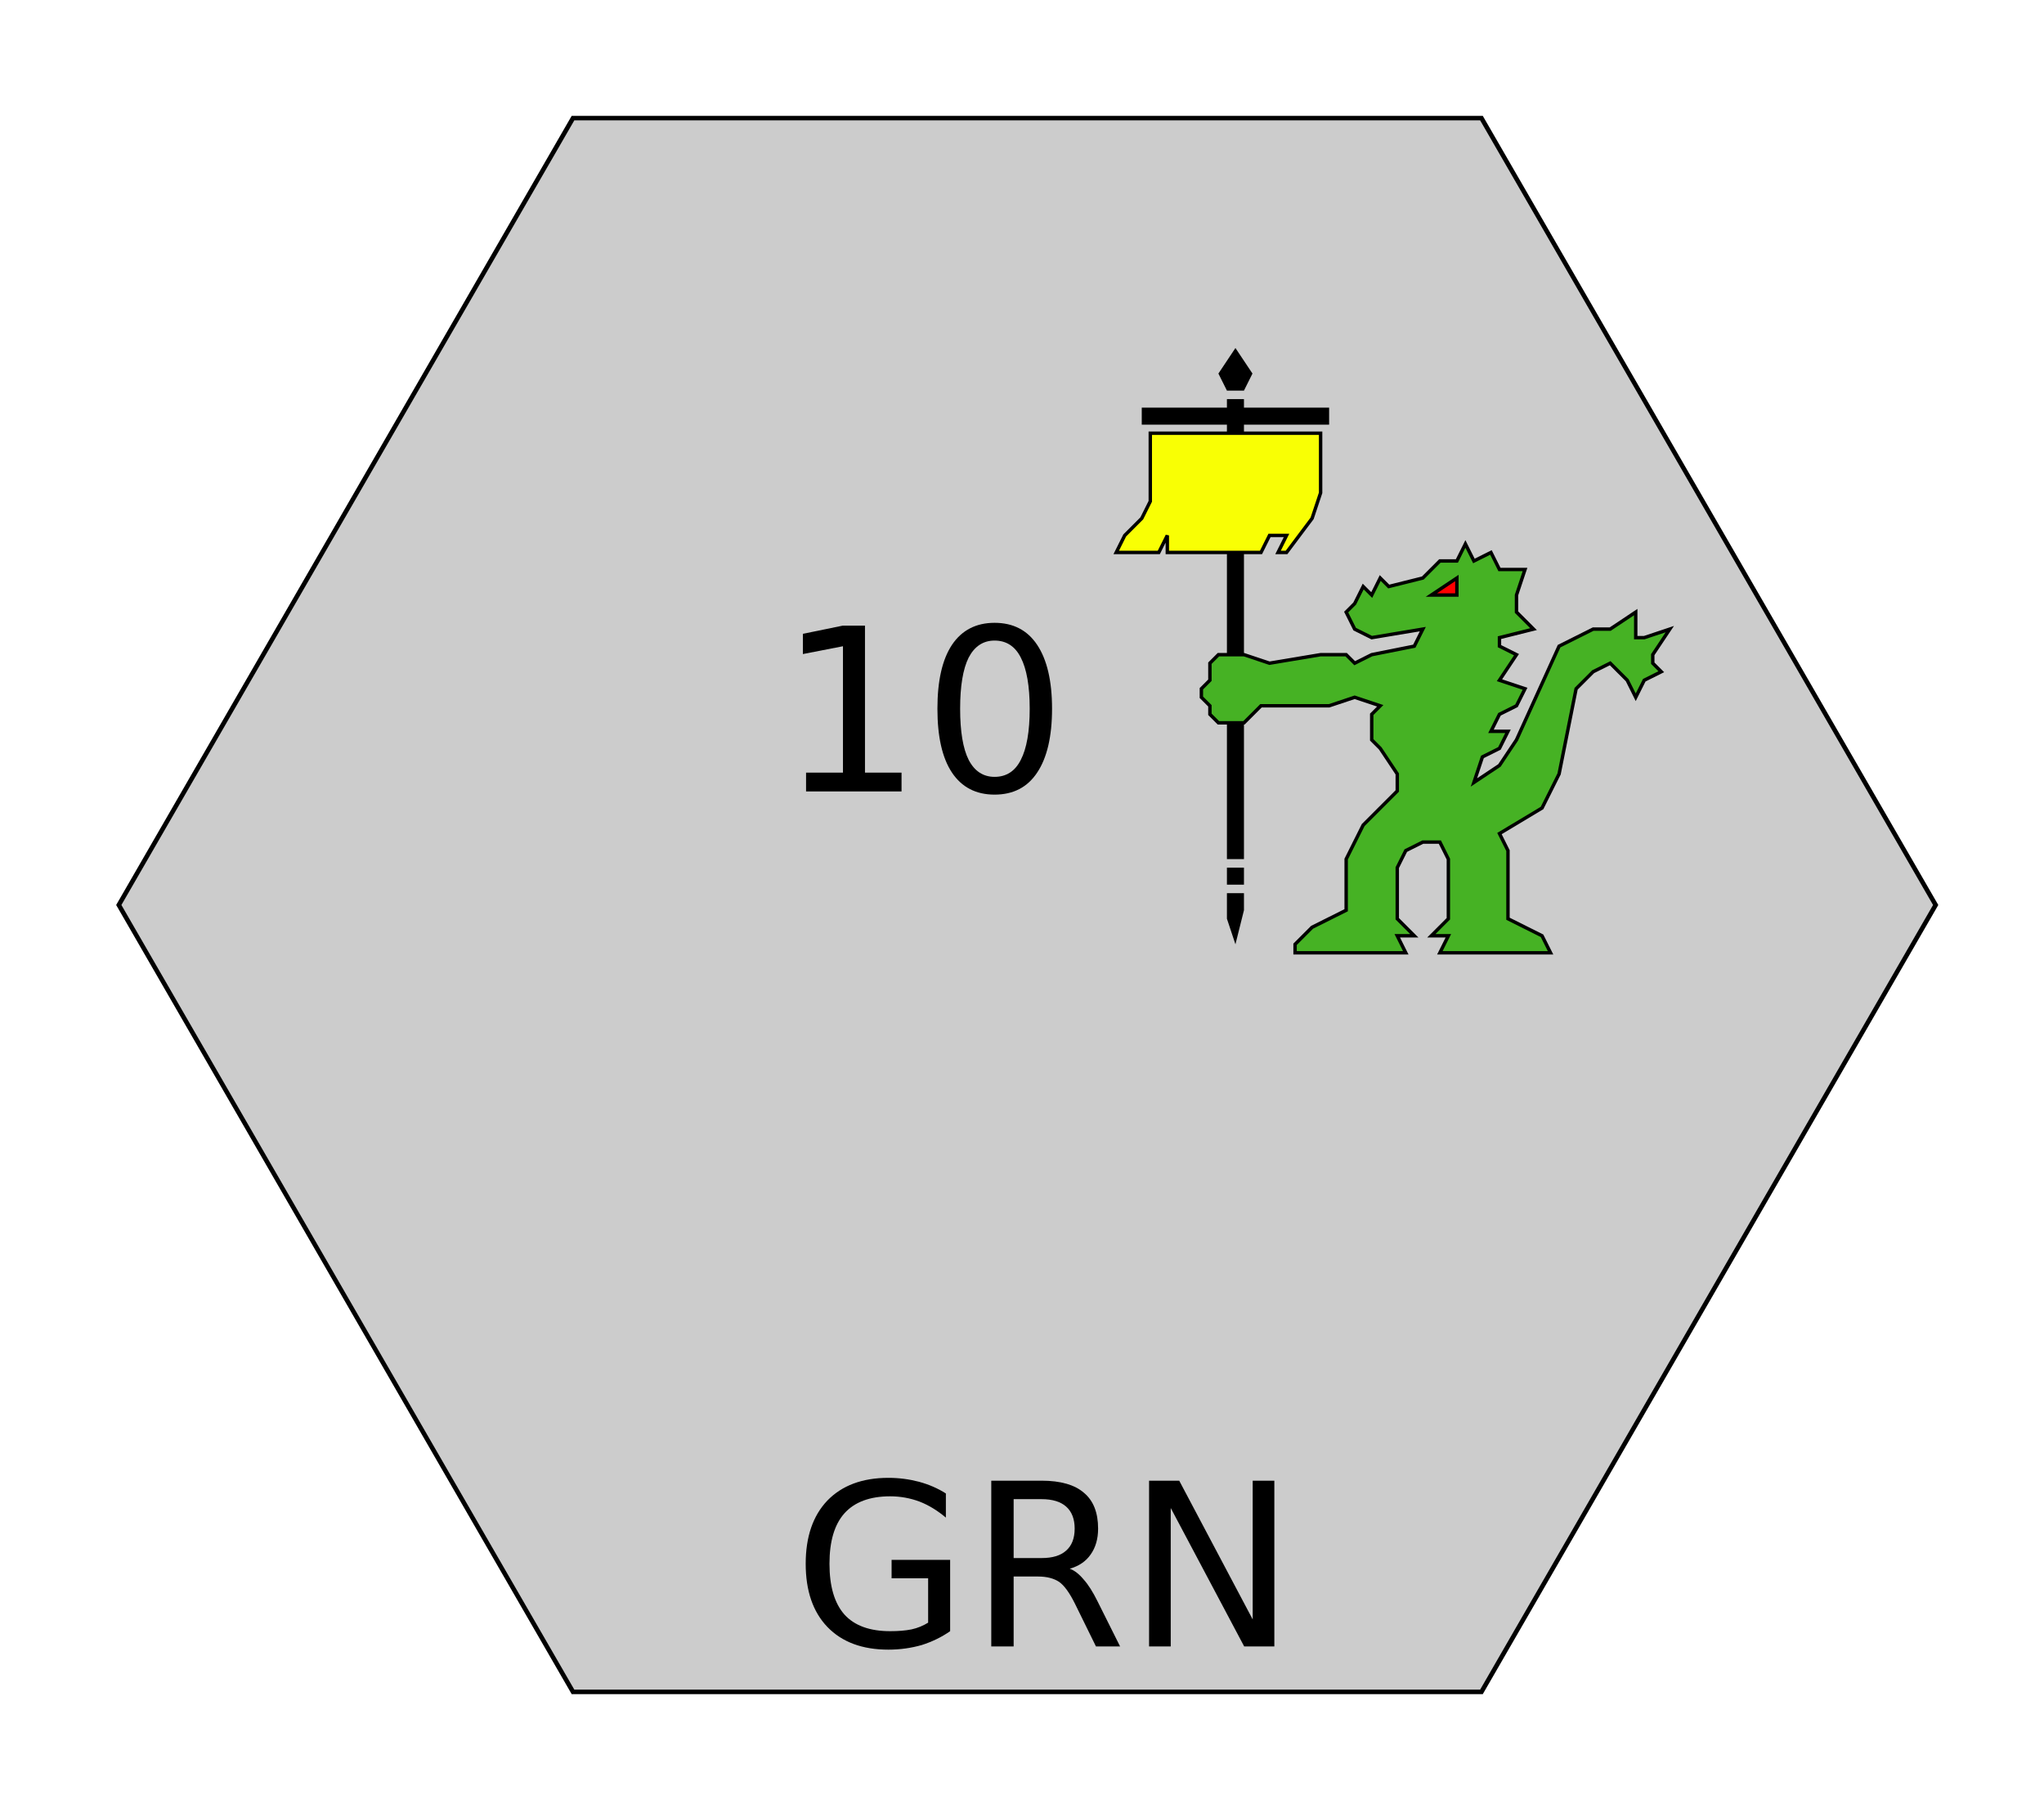
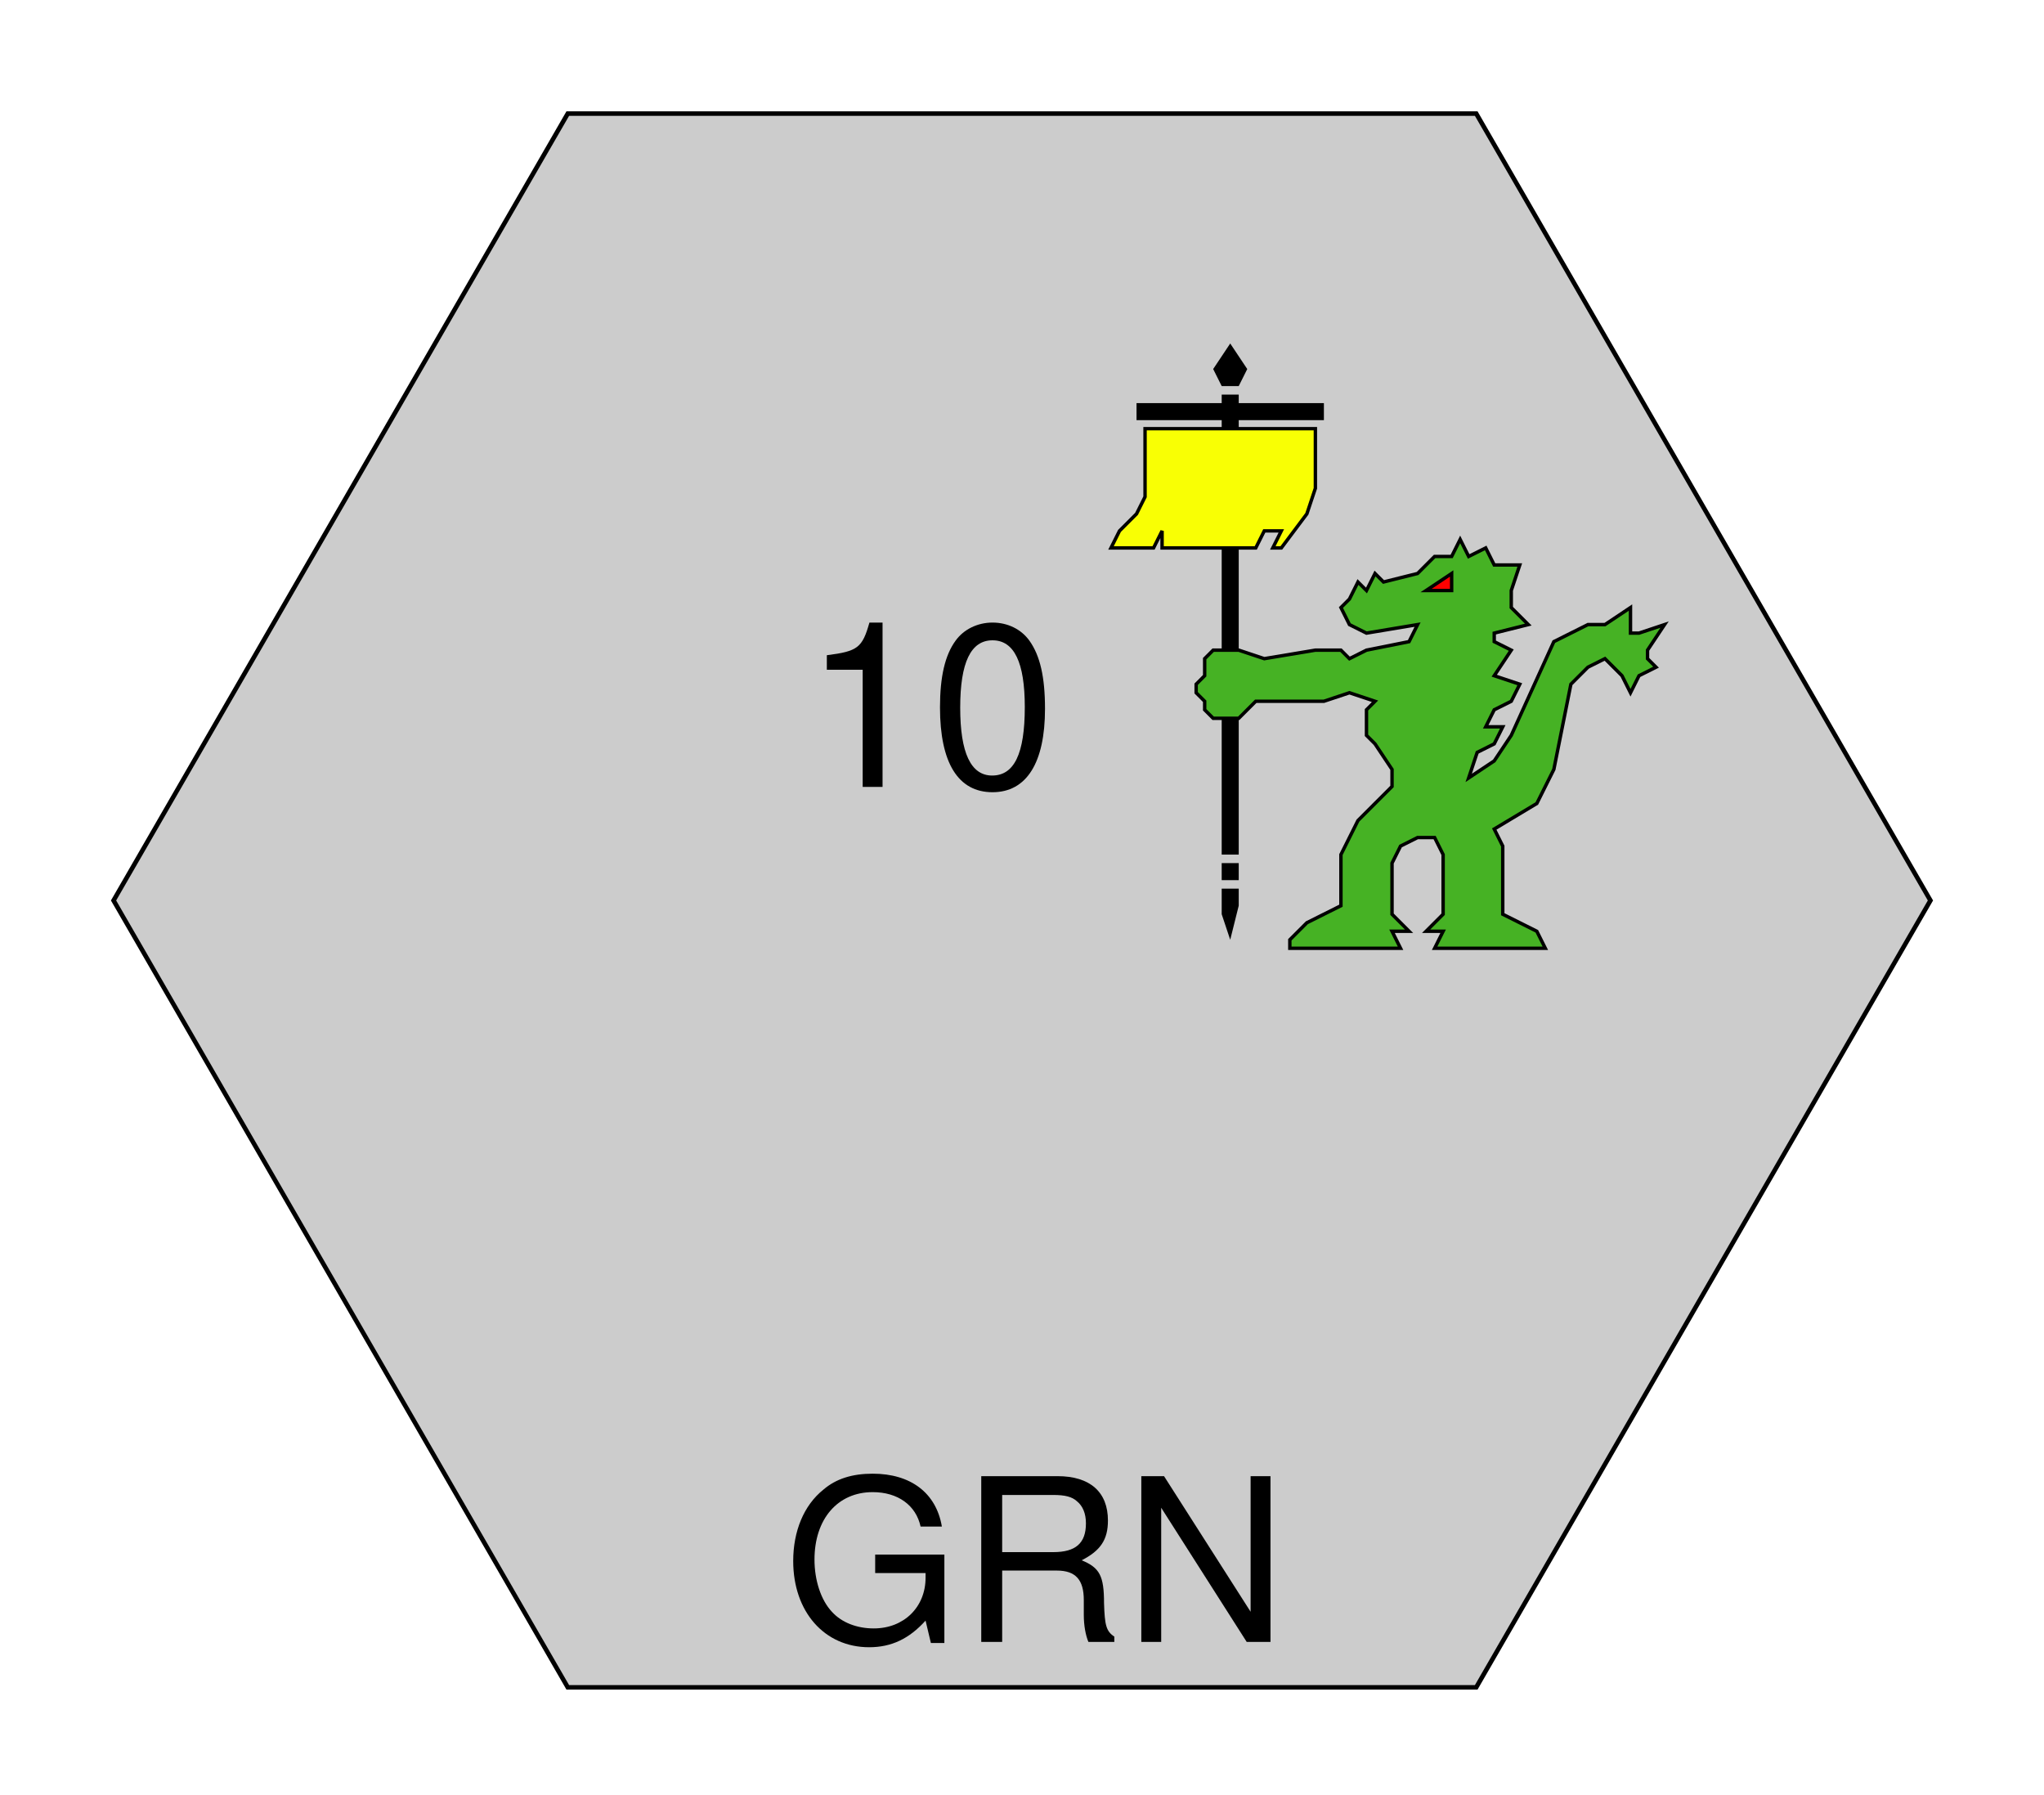
- <svg xmlns="http://www.w3.org/2000/svg" xmlns:xlink="http://www.w3.org/1999/xlink" width="90pt" height="79pt" viewBox="0 0 90 79" version="1.1">
+ <svg xmlns="http://www.w3.org/2000/svg" xmlns:xlink="http://www.w3.org/1999/xlink" width="90" height="79" viewBox="0 0 90 79">
  <defs>
    <g>
-       <symbol overflow="visible" id="glyph0-0">
-         <path style="stroke:none;" d="M 0.5 1.766 L 0.5 -7.047 L 5.5 -7.047 L 5.5 1.766 Z M 1.062 1.219 L 4.938 1.219 L 4.938 -6.484 L 1.062 -6.484 Z " />
-       </symbol>
-       <symbol overflow="visible" id="glyph0-1">
-         <path style="stroke:none;" d="M 5.953 -1.047 L 5.953 -3 L 4.344 -3 L 4.344 -3.812 L 6.922 -3.812 L 6.922 -0.672 C 6.547 -0.41 6.129 -0.207 5.672 -0.062 C 5.211 0.07 4.723 0.141 4.203 0.141 C 3.055 0.141 2.16 -0.191 1.516 -0.859 C 0.879 -1.523 0.562 -2.453 0.562 -3.641 C 0.562 -4.824 0.879 -5.754 1.516 -6.422 C 2.16 -7.086 3.055 -7.422 4.203 -7.422 C 4.668 -7.422 5.117 -7.363 5.547 -7.25 C 5.98 -7.133 6.379 -6.961 6.734 -6.734 L 6.734 -5.672 C 6.367 -5.98 5.98 -6.219 5.578 -6.375 C 5.172 -6.527 4.738 -6.609 4.281 -6.609 C 3.383 -6.609 2.711 -6.355 2.266 -5.859 C 1.828 -5.367 1.609 -4.629 1.609 -3.641 C 1.609 -2.648 1.828 -1.902 2.266 -1.406 C 2.711 -0.914 3.383 -0.672 4.281 -0.672 C 4.633 -0.672 4.945 -0.695 5.219 -0.75 C 5.488 -0.809 5.734 -0.91 5.953 -1.047 Z " />
-       </symbol>
-       <symbol overflow="visible" id="glyph0-2">
-         <path style="stroke:none;" d="M 4.438 -3.422 C 4.645 -3.348 4.848 -3.191 5.047 -2.953 C 5.254 -2.723 5.457 -2.402 5.656 -2 L 6.656 0 L 5.594 0 L 4.672 -1.875 C 4.43 -2.363 4.195 -2.688 3.969 -2.844 C 3.738 -2.996 3.43 -3.078 3.047 -3.078 L 1.969 -3.078 L 1.969 0 L 0.984 0 L 0.984 -7.297 L 3.203 -7.297 C 4.035 -7.297 4.656 -7.117 5.062 -6.766 C 5.477 -6.422 5.688 -5.895 5.688 -5.188 C 5.688 -4.727 5.574 -4.348 5.359 -4.047 C 5.148 -3.742 4.84 -3.535 4.438 -3.422 Z M 1.969 -6.484 L 1.969 -3.891 L 3.203 -3.891 C 3.68 -3.891 4.039 -4 4.281 -4.219 C 4.527 -4.434 4.656 -4.758 4.656 -5.188 C 4.656 -5.613 4.527 -5.938 4.281 -6.156 C 4.039 -6.371 3.68 -6.484 3.203 -6.484 Z " />
-       </symbol>
-       <symbol overflow="visible" id="glyph0-3">
-         <path style="stroke:none;" d="M 0.984 -7.297 L 2.312 -7.297 L 5.547 -1.188 L 5.547 -7.297 L 6.5 -7.297 L 6.5 0 L 5.172 0 L 1.938 -6.094 L 1.938 0 L 0.984 0 Z " />
-       </symbol>
-       <symbol overflow="visible" id="glyph0-4">
-         <path style="stroke:none;" d="M 1.234 -0.828 L 2.859 -0.828 L 2.859 -6.391 L 1.094 -6.047 L 1.094 -6.938 L 2.844 -7.297 L 3.828 -7.297 L 3.828 -0.828 L 5.438 -0.828 L 5.438 0 L 1.234 0 Z " />
-       </symbol>
-       <symbol overflow="visible" id="glyph0-5">
-         <path style="stroke:none;" d="M 3.172 -6.641 C 2.672 -6.641 2.289 -6.387 2.031 -5.891 C 1.781 -5.391 1.656 -4.637 1.656 -3.641 C 1.656 -2.641 1.781 -1.887 2.031 -1.391 C 2.289 -0.891 2.672 -0.641 3.172 -0.641 C 3.691 -0.641 4.078 -0.891 4.328 -1.391 C 4.586 -1.887 4.719 -2.641 4.719 -3.641 C 4.719 -4.637 4.586 -5.391 4.328 -5.891 C 4.078 -6.387 3.691 -6.641 3.172 -6.641 Z M 3.172 -7.422 C 3.992 -7.422 4.617 -7.098 5.047 -6.453 C 5.48 -5.805 5.703 -4.867 5.703 -3.641 C 5.703 -2.41 5.48 -1.473 5.047 -0.828 C 4.617 -0.18 3.992 0.141 3.172 0.141 C 2.359 0.141 1.73 -0.18 1.297 -0.828 C 0.867 -1.473 0.656 -2.41 0.656 -3.641 C 0.656 -4.867 0.867 -5.805 1.297 -6.453 C 1.73 -7.098 2.359 -7.422 3.172 -7.422 Z " />
-       </symbol>
+       <g id="glyph-0-0">
+         <path d="M 7.094 -3.844 L 4.047 -3.844 L 4.047 -3.031 L 6.266 -3.031 L 6.266 -2.828 C 6.266 -1.531 5.312 -0.594 3.984 -0.594 C 3.234 -0.594 2.562 -0.859 2.141 -1.328 C 1.656 -1.844 1.375 -2.719 1.375 -3.625 C 1.375 -5.406 2.391 -6.594 3.938 -6.594 C 5.047 -6.594 5.844 -6.016 6.047 -5.078 L 6.984 -5.078 C 6.734 -6.562 5.609 -7.406 3.938 -7.406 C 3.047 -7.406 2.328 -7.188 1.766 -6.703 C 0.906 -6.016 0.438 -4.875 0.438 -3.562 C 0.438 -1.328 1.812 0.234 3.781 0.234 C 4.766 0.234 5.547 -0.141 6.266 -0.938 L 6.5 0.047 L 7.094 0.047 Z M 7.094 -3.844 " />
+       </g>
+       <g id="glyph-0-1">
+         <path d="M 1.859 -3.141 L 4.266 -3.141 C 5.094 -3.141 5.453 -2.734 5.453 -1.844 L 5.453 -1.188 C 5.453 -0.734 5.531 -0.297 5.656 0 L 6.797 0 L 6.797 -0.234 C 6.438 -0.469 6.375 -0.734 6.344 -1.703 C 6.344 -2.906 6.156 -3.266 5.359 -3.594 C 6.188 -4.016 6.516 -4.5 6.516 -5.344 C 6.516 -6.594 5.734 -7.297 4.297 -7.297 L 0.938 -7.297 L 0.938 0 L 1.859 0 Z M 1.859 -3.953 L 1.859 -6.469 L 4.109 -6.469 C 4.625 -6.469 4.938 -6.391 5.156 -6.188 C 5.406 -5.984 5.547 -5.656 5.547 -5.219 C 5.547 -4.344 5.094 -3.953 4.109 -3.953 Z M 1.859 -3.953 " />
+       </g>
+       <g id="glyph-0-2">
+         <path d="M 6.453 -7.297 L 5.578 -7.297 L 5.578 -1.328 L 1.766 -7.297 L 0.766 -7.297 L 0.766 0 L 1.641 0 L 1.641 -5.906 L 5.406 0 L 6.453 0 Z M 6.453 -7.297 " />
+       </g>
+       <g id="glyph-0-3">
+         <path d="M 2.594 -5.156 L 2.594 0 L 3.469 0 L 3.469 -7.234 L 2.891 -7.234 C 2.578 -6.125 2.375 -5.969 1.016 -5.797 L 1.016 -5.156 Z M 2.594 -5.156 " />
+       </g>
+       <g id="glyph-0-4">
+         <path d="M 2.75 -7.234 C 2.094 -7.234 1.484 -6.938 1.125 -6.438 C 0.656 -5.797 0.438 -4.844 0.438 -3.5 C 0.438 -1.062 1.234 0.234 2.75 0.234 C 4.25 0.234 5.062 -1.062 5.062 -3.438 C 5.062 -4.844 4.844 -5.781 4.375 -6.438 C 4.016 -6.938 3.422 -7.234 2.75 -7.234 Z M 2.75 -6.453 C 3.703 -6.453 4.172 -5.484 4.172 -3.516 C 4.172 -1.453 3.703 -0.5 2.734 -0.5 C 1.797 -0.5 1.328 -1.5 1.328 -3.484 C 1.328 -5.484 1.797 -6.453 2.75 -6.453 Z M 2.75 -6.453 " />
+       </g>
    </g>
  </defs>
-   <g id="surface89">
-     <path style="fill-rule:nonzero;fill:rgb(80%,80%,80%);fill-opacity:1;stroke-width:0.2;stroke-linecap:butt;stroke-linejoin:miter;stroke:rgb(0%,0%,0%);stroke-opacity:1;stroke-miterlimit:10;" d="M 40 0 L 20 34.641 L -20 34.641 L -40 0 L -20 -34.641 L 20 -34.641 Z " transform="matrix(1,0,0,1,45.23047,39.83984)" />
-     <g style="fill:rgb(0%,0%,0%);fill-opacity:1;">
-       <use xlink:href="#glyph0-1" x="34.914" y="72.48" />
-       <use xlink:href="#glyph0-2" x="42.663" y="72.48" />
-       <use xlink:href="#glyph0-3" x="49.611" y="72.48" />
-     </g>
-     <g style="fill:rgb(0%,0%,0%);fill-opacity:1;">
-       <use xlink:href="#glyph0-4" x="34.258" y="34.84" />
-       <use xlink:href="#glyph0-5" x="40.62" y="34.84" />
-     </g>
-     <path style=" stroke:none;fill-rule:nonzero;fill:rgb(0%,0%,0%);fill-opacity:1;" d="M 54.023 38.195 L 54.023 38.945 L 54.773 38.945 L 54.773 38.195 Z " />
-     <path style=" stroke:none;fill-rule:nonzero;fill:rgb(0%,0%,0%);fill-opacity:1;" d="M 54.023 39.32 L 54.023 40.445 L 54.398 41.57 L 54.773 40.07 L 54.773 39.32 Z " />
-     <path style=" stroke:none;fill-rule:nonzero;fill:rgb(0%,0%,0%);fill-opacity:1;" d="M 54.398 15.32 L 53.648 16.445 L 54.023 17.195 L 54.773 17.195 L 55.148 16.445 Z " />
-     <path style=" stroke:none;fill-rule:nonzero;fill:rgb(0%,0%,0%);fill-opacity:1;" d="M 54.023 17.57 L 54.023 17.945 L 50.273 17.945 L 50.273 18.695 L 54.023 18.695 L 54.023 37.82 L 54.773 37.82 L 54.773 18.695 L 58.523 18.695 L 58.523 17.945 L 54.773 17.945 L 54.773 17.57 Z " />
-     <path style="fill-rule:nonzero;fill:rgb(97.647%,100%,1.569%);fill-opacity:1;stroke-width:1;stroke-linecap:butt;stroke-linejoin:miter;stroke:rgb(0%,0%,0%);stroke-opacity:1;stroke-miterlimit:4;" d="M 36.12 28.203 L 36.12 48.203 L 33.62 53.203 L 28.62 58.203 L 26.12 63.203 L 38.62 63.203 L 41.12 58.203 L 41.12 63.203 L 68.62 63.203 L 71.12 58.203 L 76.12 58.203 L 73.62 63.203 L 76.12 63.203 L 83.62 53.203 L 86.12 45.703 L 86.12 28.203 Z " transform="matrix(0.15,0,0,0.15,45.23047,14.83984)" />
-     <path style="fill-rule:nonzero;fill:rgb(27.451%,69.804%,14.118%);fill-opacity:1;stroke-width:1;stroke-linecap:butt;stroke-linejoin:miter;stroke:rgb(0%,0%,0%);stroke-opacity:1;stroke-miterlimit:4;" d="M 111.12 180.703 L 108.62 175.703 L 113.62 175.703 L 108.62 170.703 L 108.62 155.703 L 111.12 150.703 L 116.12 148.203 L 121.12 148.203 L 123.62 153.203 L 123.62 170.703 L 118.62 175.703 L 123.62 175.703 L 121.12 180.703 L 153.62 180.703 L 151.12 175.703 L 141.12 170.703 L 141.12 150.703 L 138.62 145.703 L 151.12 138.203 L 156.12 128.203 L 161.12 103.203 L 166.12 98.203 L 171.12 95.703 L 176.12 100.703 L 178.62 105.703 L 181.12 100.703 L 186.12 98.203 L 183.62 95.703 L 183.62 93.203 L 188.62 85.703 L 181.12 88.203 L 178.62 88.203 L 178.62 80.703 L 171.12 85.703 L 166.12 85.703 L 156.12 90.703 L 143.62 118.203 L 138.62 125.703 L 131.12 130.703 L 133.62 123.203 L 138.62 120.703 L 141.12 115.703 L 136.12 115.703 L 138.62 110.703 L 143.62 108.203 L 146.12 103.203 L 138.62 100.703 L 143.62 93.203 L 138.62 90.703 L 138.62 88.203 L 148.62 85.703 L 143.62 80.703 L 143.62 75.703 L 146.12 68.203 L 138.62 68.203 L 136.12 63.203 L 131.12 65.703 L 128.62 60.703 L 126.12 65.703 L 121.12 65.703 L 116.12 70.703 L 106.12 73.203 L 103.62 70.703 L 101.12 75.703 L 98.62 73.203 L 96.12 78.203 L 93.62 80.703 L 96.12 85.703 L 101.12 88.203 L 116.12 85.703 L 113.62 90.703 L 101.12 93.203 L 96.12 95.703 L 93.62 93.203 L 86.12 93.203 L 71.12 95.703 L 63.62 93.203 L 56.12 93.203 L 53.62 95.703 L 53.62 100.703 L 51.12 103.203 L 51.12 105.703 L 53.62 108.203 L 53.62 110.703 L 56.12 113.203 L 63.62 113.203 L 68.62 108.203 L 88.62 108.203 L 96.12 105.703 L 103.62 108.203 L 101.12 110.703 L 101.12 118.203 L 103.62 120.703 L 108.62 128.203 L 108.62 133.203 L 98.62 143.203 L 93.62 153.203 L 93.62 168.203 L 83.62 173.203 L 78.62 178.203 L 78.62 180.703 Z " transform="matrix(0.15,0,0,0.15,45.23047,14.83984)" />
-     <path style="fill-rule:nonzero;fill:rgb(100%,0%,0%);fill-opacity:1;stroke-width:1;stroke-linecap:butt;stroke-linejoin:miter;stroke:rgb(0%,0%,0%);stroke-opacity:1;stroke-miterlimit:4;" d="M 126.12 75.703 L 118.62 75.703 L 126.12 70.703 Z " transform="matrix(0.15,0,0,0.15,45.23047,14.83984)" />
+   <path fill-rule="nonzero" fill="rgb(80%, 80%, 80%)" fill-opacity="1" stroke-width="0.2" stroke-linecap="butt" stroke-linejoin="miter" stroke="rgb(0%, 0%, 0%)" stroke-opacity="1" stroke-miterlimit="10" d="M 40 -0 L 20 34.64 L -20 34.64 L -40 -0 L -20 -34.641 L 20 -34.641 Z M 40 -0 " transform="matrix(1, 0, 0, 1, 45, 39.64102)" />
+   <g fill="rgb(0%, 0%, 0%)" fill-opacity="1">
+     <use xlink:href="#glyph-0-0" x="34.488" y="72.281" />
+     <use xlink:href="#glyph-0-1" x="42.268" y="72.281" />
+     <use xlink:href="#glyph-0-2" x="49.488" y="72.281" />
  </g>
+   <g fill="rgb(0%, 0%, 0%)" fill-opacity="1">
+     <use xlink:href="#glyph-0-3" x="35.391" y="34.641" />
+     <use xlink:href="#glyph-0-4" x="40.951" y="34.641" />
+   </g>
+   <path fill-rule="nonzero" fill="rgb(0%, 0%, 0%)" fill-opacity="1" d="M 53.793 37.996 L 53.793 38.746 L 54.543 38.746 L 54.543 37.996 Z M 53.793 37.996 " />
+   <path fill-rule="nonzero" fill="rgb(0%, 0%, 0%)" fill-opacity="1" d="M 53.793 39.121 L 53.793 40.246 L 54.168 41.371 L 54.543 39.871 L 54.543 39.121 Z M 53.793 39.121 " />
+   <path fill-rule="nonzero" fill="rgb(0%, 0%, 0%)" fill-opacity="1" d="M 54.168 15.121 L 53.418 16.246 L 53.793 16.996 L 54.543 16.996 L 54.918 16.246 Z M 54.168 15.121 " />
+   <path fill-rule="nonzero" fill="rgb(0%, 0%, 0%)" fill-opacity="1" d="M 53.793 17.371 L 53.793 17.746 L 50.043 17.746 L 50.043 18.496 L 53.793 18.496 L 53.793 37.621 L 54.543 37.621 L 54.543 18.496 L 58.293 18.496 L 58.293 17.746 L 54.543 17.746 L 54.543 17.371 Z M 53.793 17.371 " />
+   <path fill-rule="nonzero" fill="rgb(97.647%, 100%, 1.569%)" fill-opacity="1" stroke-width="1" stroke-linecap="butt" stroke-linejoin="miter" stroke="rgb(0%, 0%, 0%)" stroke-opacity="1" stroke-miterlimit="4" d="M 36.12 28.201 L 36.12 48.201 L 33.62 53.201 L 28.62 58.201 L 26.12 63.201 L 38.62 63.201 L 41.12 58.201 L 41.12 63.201 L 68.62 63.201 L 71.12 58.201 L 76.12 58.201 L 73.62 63.201 L 76.12 63.201 L 83.62 53.201 L 86.12 45.701 L 86.12 28.201 Z M 36.12 28.201 " transform="matrix(0.15, 0, 0, 0.15, 45, 14.64102)" />
+   <path fill-rule="nonzero" fill="rgb(27.451%, 69.804%, 14.118%)" fill-opacity="1" stroke-width="1" stroke-linecap="butt" stroke-linejoin="miter" stroke="rgb(0%, 0%, 0%)" stroke-opacity="1" stroke-miterlimit="4" d="M 111.12 180.701 L 108.62 175.701 L 113.62 175.701 L 108.62 170.701 L 108.62 155.701 L 111.12 150.701 L 116.12 148.201 L 121.12 148.201 L 123.62 153.201 L 123.62 170.701 L 118.62 175.701 L 123.62 175.701 L 121.12 180.701 L 153.62 180.701 L 151.12 175.701 L 141.12 170.701 L 141.12 150.701 L 138.62 145.701 L 151.12 138.201 L 156.12 128.201 L 161.12 103.201 L 166.12 98.201 L 171.12 95.701 L 176.12 100.701 L 178.62 105.701 L 181.12 100.701 L 186.12 98.201 L 183.62 95.701 L 183.62 93.201 L 188.62 85.701 L 181.12 88.201 L 178.62 88.201 L 178.62 80.701 L 171.12 85.701 L 166.12 85.701 L 156.12 90.701 L 143.62 118.201 L 138.62 125.701 L 131.12 130.701 L 133.62 123.201 L 138.62 120.701 L 141.12 115.701 L 136.12 115.701 L 138.62 110.701 L 143.62 108.201 L 146.12 103.201 L 138.62 100.701 L 143.62 93.201 L 138.62 90.701 L 138.62 88.201 L 148.62 85.701 L 143.62 80.701 L 143.62 75.701 L 146.12 68.201 L 138.62 68.201 L 136.12 63.201 L 131.12 65.701 L 128.62 60.701 L 126.12 65.701 L 121.12 65.701 L 116.12 70.701 L 106.12 73.201 L 103.62 70.701 L 101.12 75.701 L 98.62 73.201 L 96.12 78.201 L 93.62 80.701 L 96.12 85.701 L 101.12 88.201 L 116.12 85.701 L 113.62 90.701 L 101.12 93.201 L 96.12 95.701 L 93.62 93.201 L 86.12 93.201 L 71.12 95.701 L 63.62 93.201 L 56.12 93.201 L 53.62 95.701 L 53.62 100.701 L 51.12 103.201 L 51.12 105.701 L 53.62 108.201 L 53.62 110.701 L 56.12 113.201 L 63.62 113.201 L 68.62 108.201 L 88.62 108.201 L 96.12 105.701 L 103.62 108.201 L 101.12 110.701 L 101.12 118.201 L 103.62 120.701 L 108.62 128.201 L 108.62 133.201 L 98.62 143.201 L 93.62 153.201 L 93.62 168.201 L 83.62 173.201 L 78.62 178.201 L 78.62 180.701 Z M 111.12 180.701 " transform="matrix(0.15, 0, 0, 0.15, 45, 14.64102)" />
+   <path fill-rule="nonzero" fill="rgb(100%, 0%, 0%)" fill-opacity="1" stroke-width="1" stroke-linecap="butt" stroke-linejoin="miter" stroke="rgb(0%, 0%, 0%)" stroke-opacity="1" stroke-miterlimit="4" d="M 126.12 75.701 L 118.62 75.701 L 126.12 70.701 Z M 126.12 75.701 " transform="matrix(0.15, 0, 0, 0.15, 45, 14.64102)" />
</svg>
